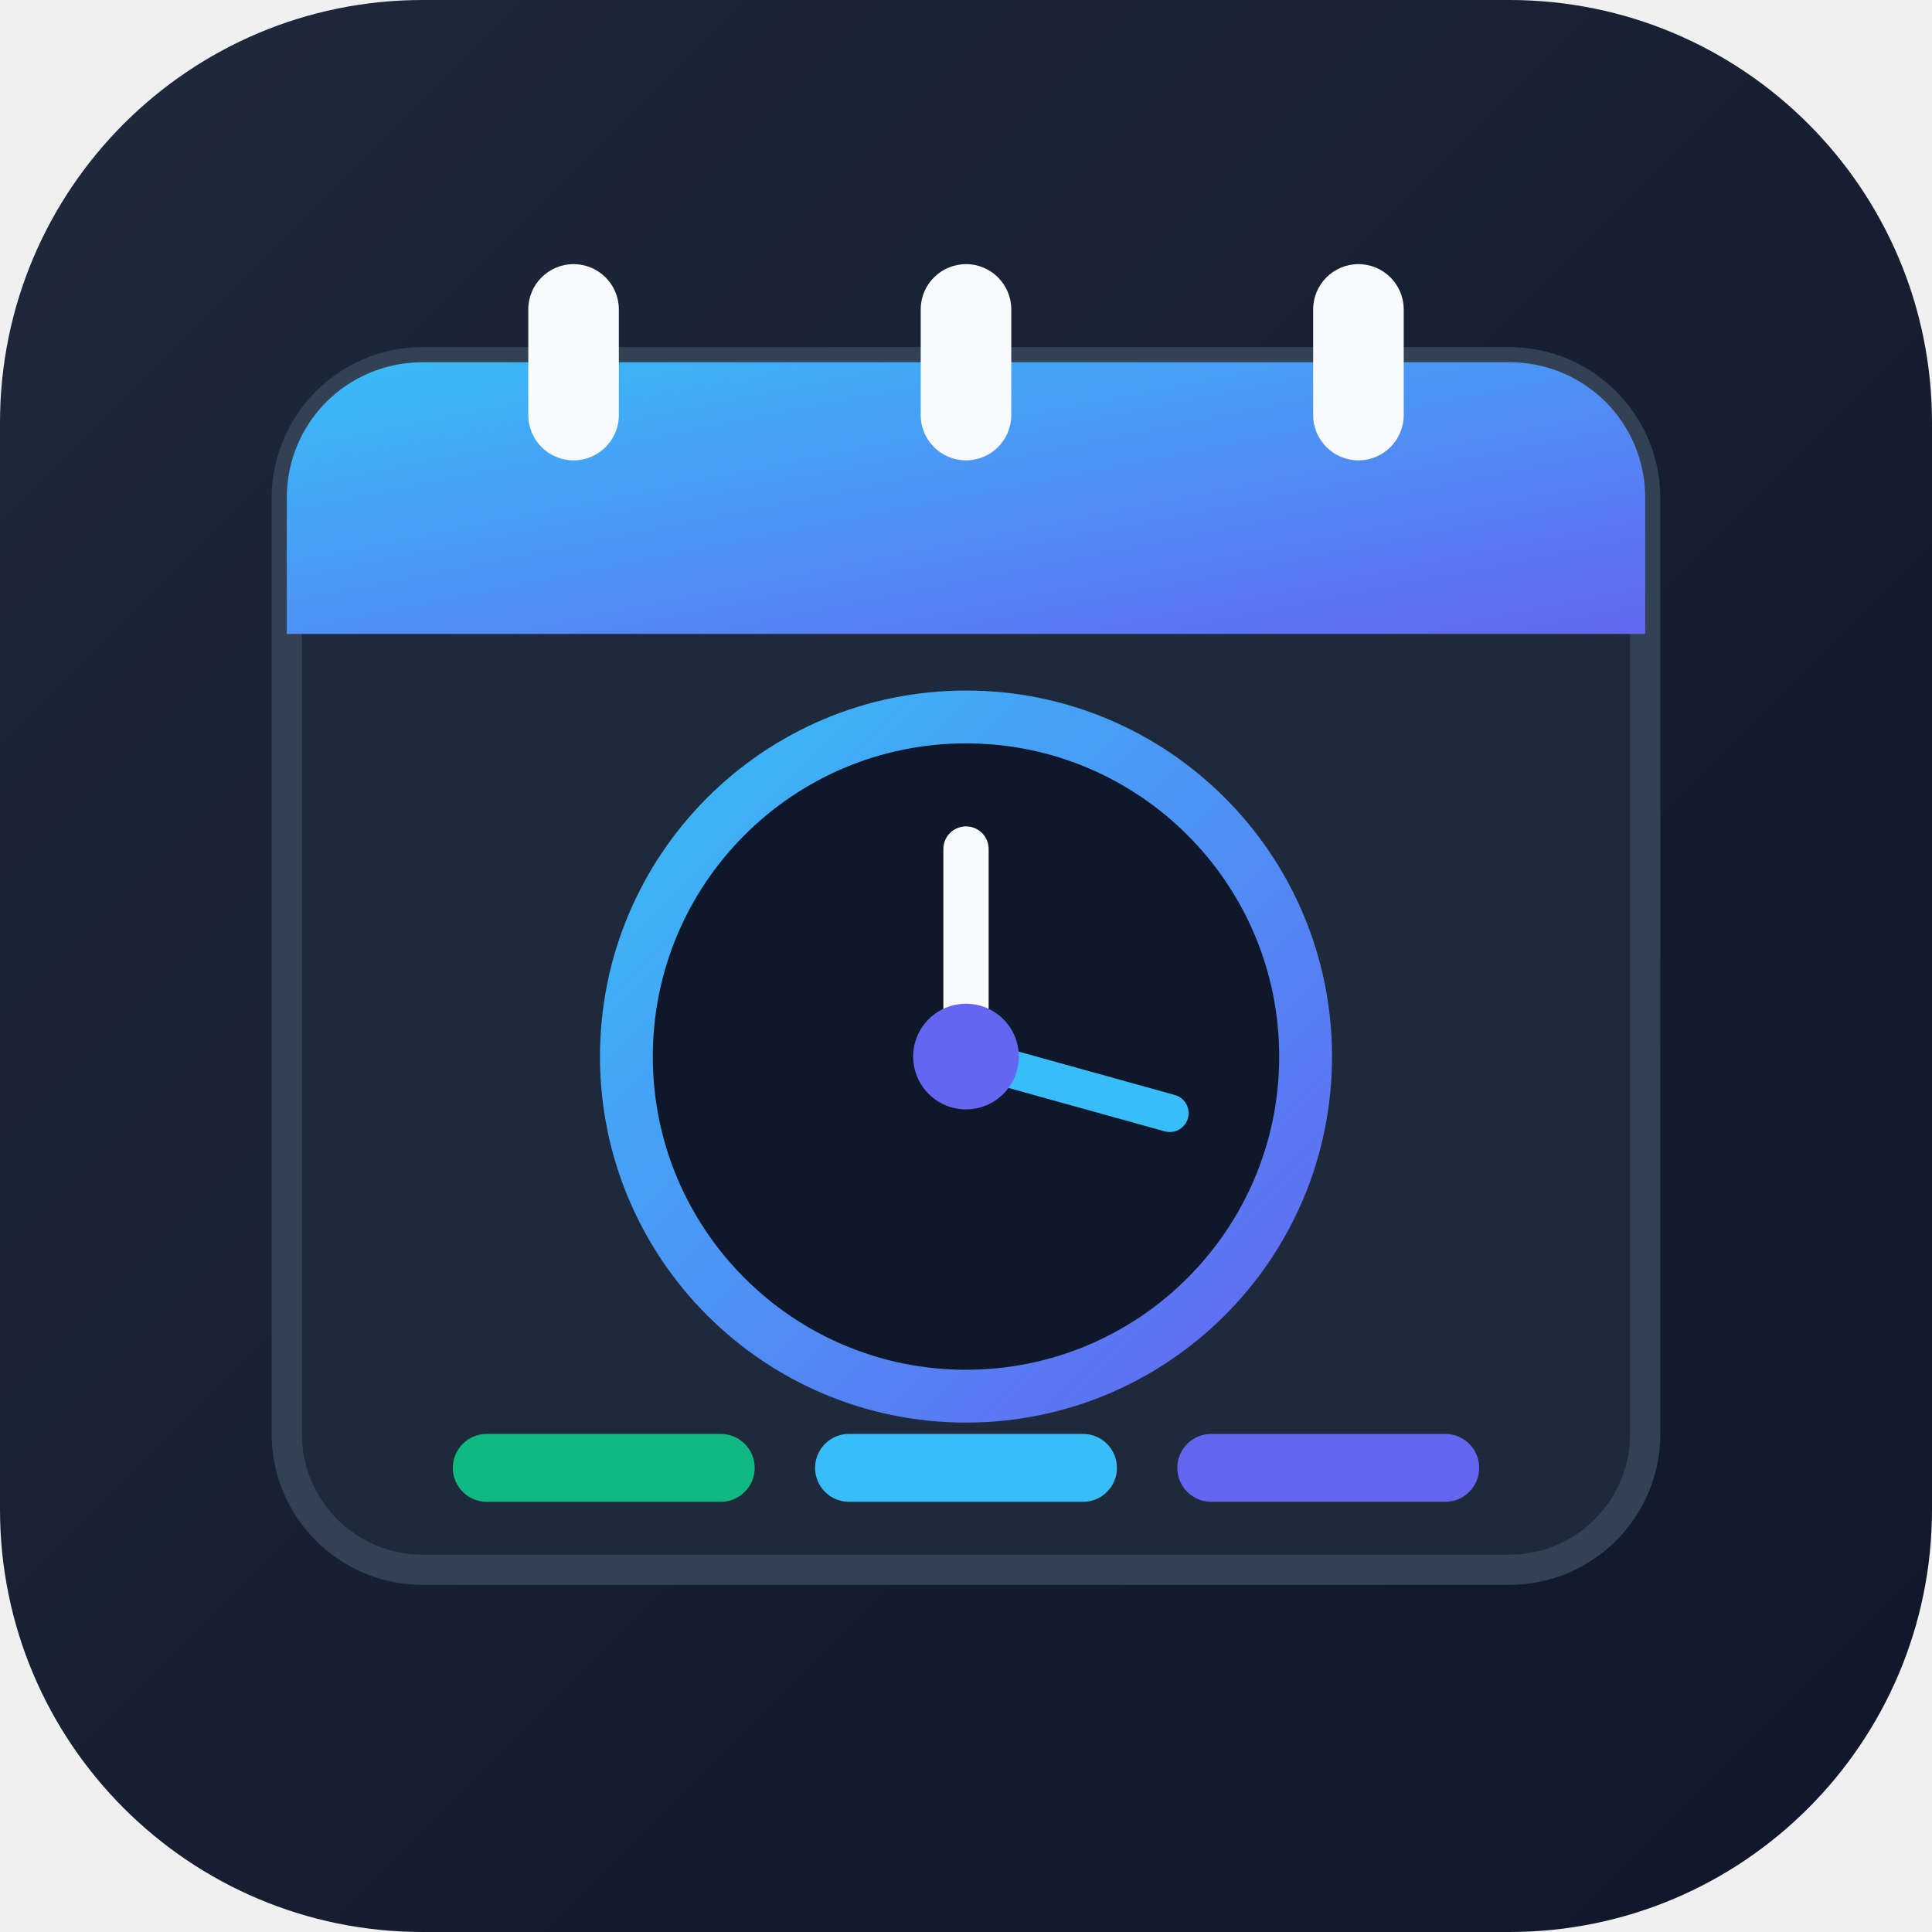
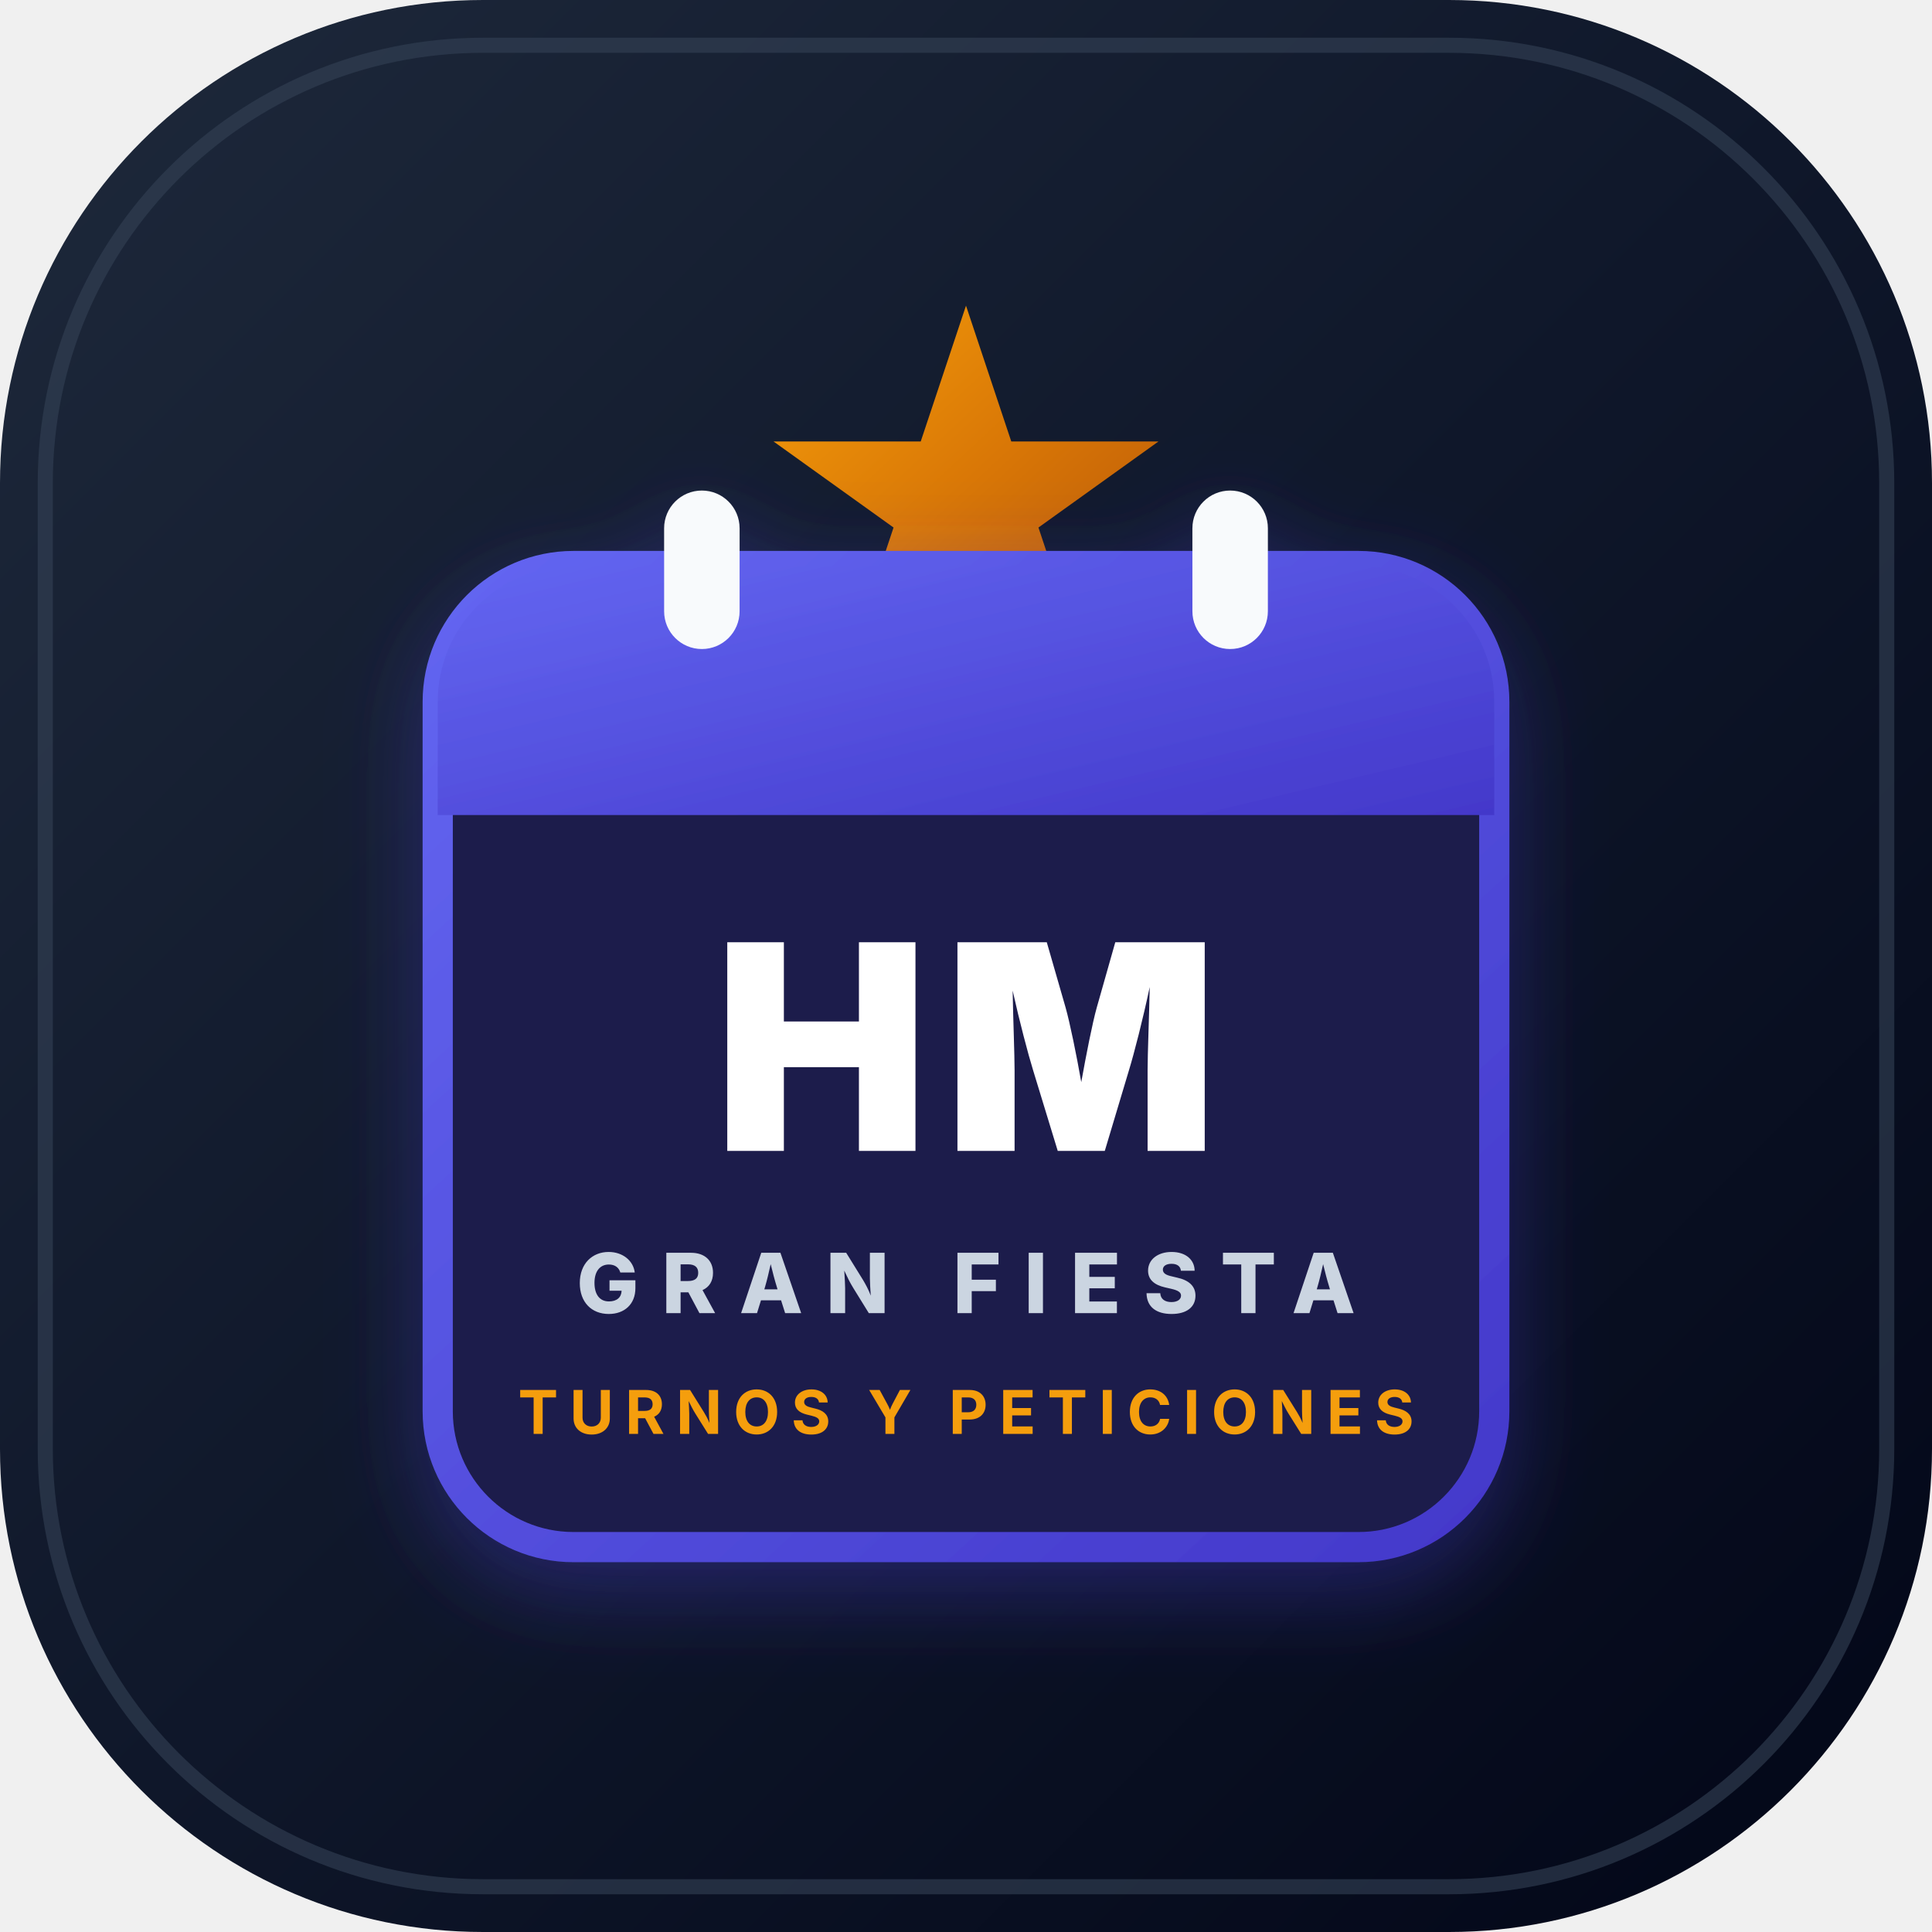
<svg xmlns="http://www.w3.org/2000/svg" viewBox="0 0 512 512" width="512" height="512">
  <defs>
-     <linearGradient id="bg" x1="0%" y1="0%" x2="100%" y2="100%">
+     <linearGradient id="bgGrad" x1="0%" y1="0%" x2="100%" y2="100%">
      <stop offset="0%" stop-color="#1e293b" />
-       <stop offset="100%" stop-color="#0f172a" />
+       <stop offset="50%" stop-color="#0f172a" />
+       <stop offset="100%" stop-color="#020617" />
    </linearGradient>
-     <linearGradient id="accent" x1="0%" y1="0%" x2="100%" y2="100%">
-       <stop offset="0%" stop-color="#38bdf8" />
-       <stop offset="100%" stop-color="#6366f1" />
+     <linearGradient id="goldGrad" x1="0%" y1="0%" x2="100%" y2="100%">
+       <stop offset="0%" stop-color="#f59e0b" />
+       <stop offset="50%" stop-color="#d97706" />
+       <stop offset="100%" stop-color="#b45309" />
    </linearGradient>
+     <linearGradient id="indigoGrad" x1="0%" y1="0%" x2="100%" y2="100%">
+       <stop offset="0%" stop-color="#6366f1" />
+       <stop offset="100%" stop-color="#4338ca" />
+     </linearGradient>
+     <filter id="glow" x="-20%" y="-20%" width="140%" height="140%">
+       <feDropShadow dx="0" dy="8" stdDeviation="12" flood-color="#4f46e5" flood-opacity="0.35" />
+     </filter>
  </defs>
-   <rect width="512" height="512" rx="112" fill="url(#bg)" />
-   <rect x="76" y="96" width="360" height="320" rx="36" fill="#1e293b" stroke="#334155" stroke-width="8" />
-   <path d="M76 132 C76 112 92 96 112 96 L400 96 C420 96 436 112 436 132 L436 168 L76 168 Z" fill="url(#accent)" />
-   <rect x="140" y="70" width="24" height="52" rx="12" fill="#f8fafc" />
-   <rect x="244" y="70" width="24" height="52" rx="12" fill="#f8fafc" />
-   <rect x="348" y="70" width="24" height="52" rx="12" fill="#f8fafc" />
-   <circle cx="256" cy="280" r="90" fill="#0f172a" stroke="url(#accent)" stroke-width="14" />
-   <line x1="256" y1="280" x2="256" y2="225" stroke="#f8fafc" stroke-width="12" stroke-linecap="round" />
-   <line x1="256" y1="280" x2="310" y2="295" stroke="#38bdf8" stroke-width="10" stroke-linecap="round" />
-   <circle cx="256" cy="280" r="14" fill="#6366f1" />
-   <rect x="120" y="380" width="80" height="18" rx="9" fill="#10b981" />
-   <rect x="216" y="380" width="80" height="18" rx="9" fill="#38bdf8" />
-   <rect x="312" y="380" width="80" height="18" rx="9" fill="#6366f1" />
+   <rect width="512" height="512" rx="128" fill="url(#bgGrad)" />
+   <rect x="12" y="12" width="488" height="488" rx="116" fill="none" stroke="#334155" stroke-width="4" opacity="0.6" />
+   <g fill="url(#goldGrad)" transform="translate(196, 75) scale(0.6)">
+     <polygon points="100,10 120,70 185,70 132,108 152,168 100,130 48,168 68,108 15,70 80,70" />
+   </g>
+   <g filter="url(#glow)">
+     <rect x="116" y="150" width="280" height="260" rx="36" fill="#1e1b4b" stroke="url(#indigoGrad)" stroke-width="8" />
+     <path d="M 116 186 C 116 166.1 132.1 150 152 150 L 360 150 C 379.9 150 396 166.1 396 186 L 396 216 L 116 216 Z" fill="url(#indigoGrad)" />
+     <rect x="176" y="130" width="20" height="42" rx="10" fill="#f8fafc" />
+     <rect x="316" y="130" width="20" height="42" rx="10" fill="#f8fafc" />
+     <text x="256" y="305" font-family="system-ui, -apple-system, sans-serif" font-size="76" font-weight="900" fill="#ffffff" text-anchor="middle" letter-spacing="4">HM</text>
+     <text x="256" y="348" font-family="system-ui, -apple-system, sans-serif" font-size="22" font-weight="800" fill="#cbd5e1" text-anchor="middle" letter-spacing="6">GRAN FIESTA</text>
+     <text x="256" y="380" font-family="system-ui, -apple-system, sans-serif" font-size="16" font-weight="700" fill="#f59e0b" text-anchor="middle" letter-spacing="3">TURNOS Y PETICIONES</text>
+   </g>
</svg>
